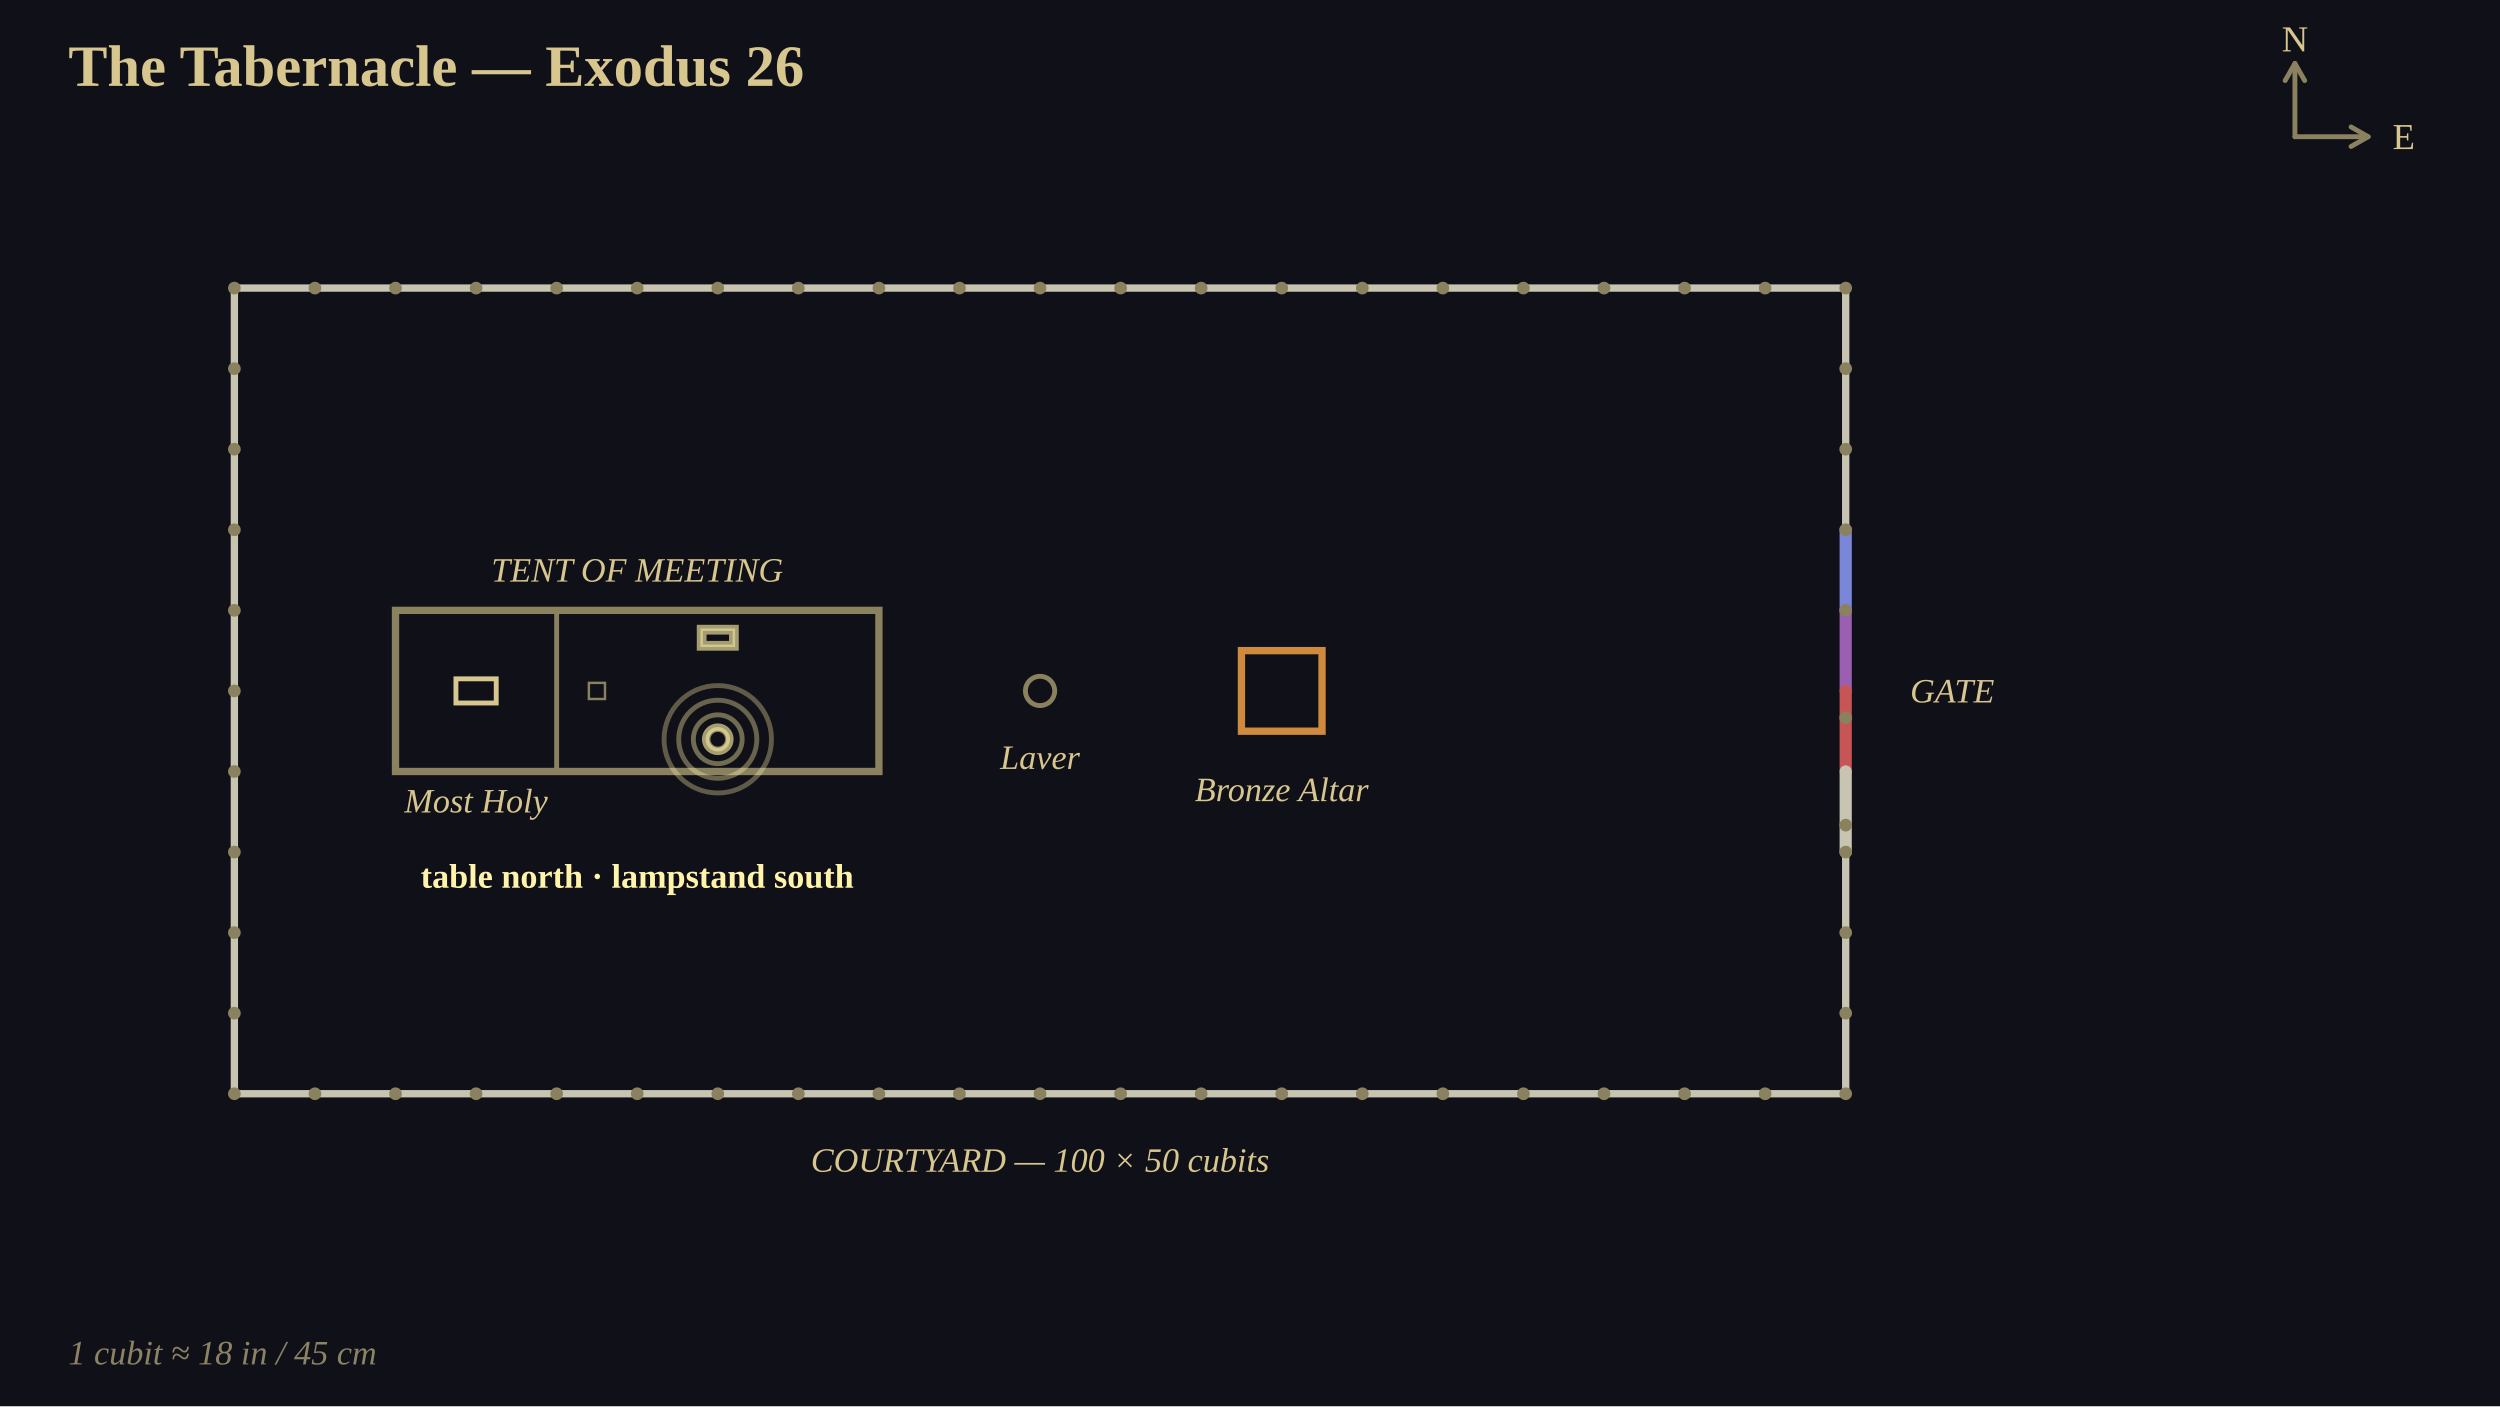
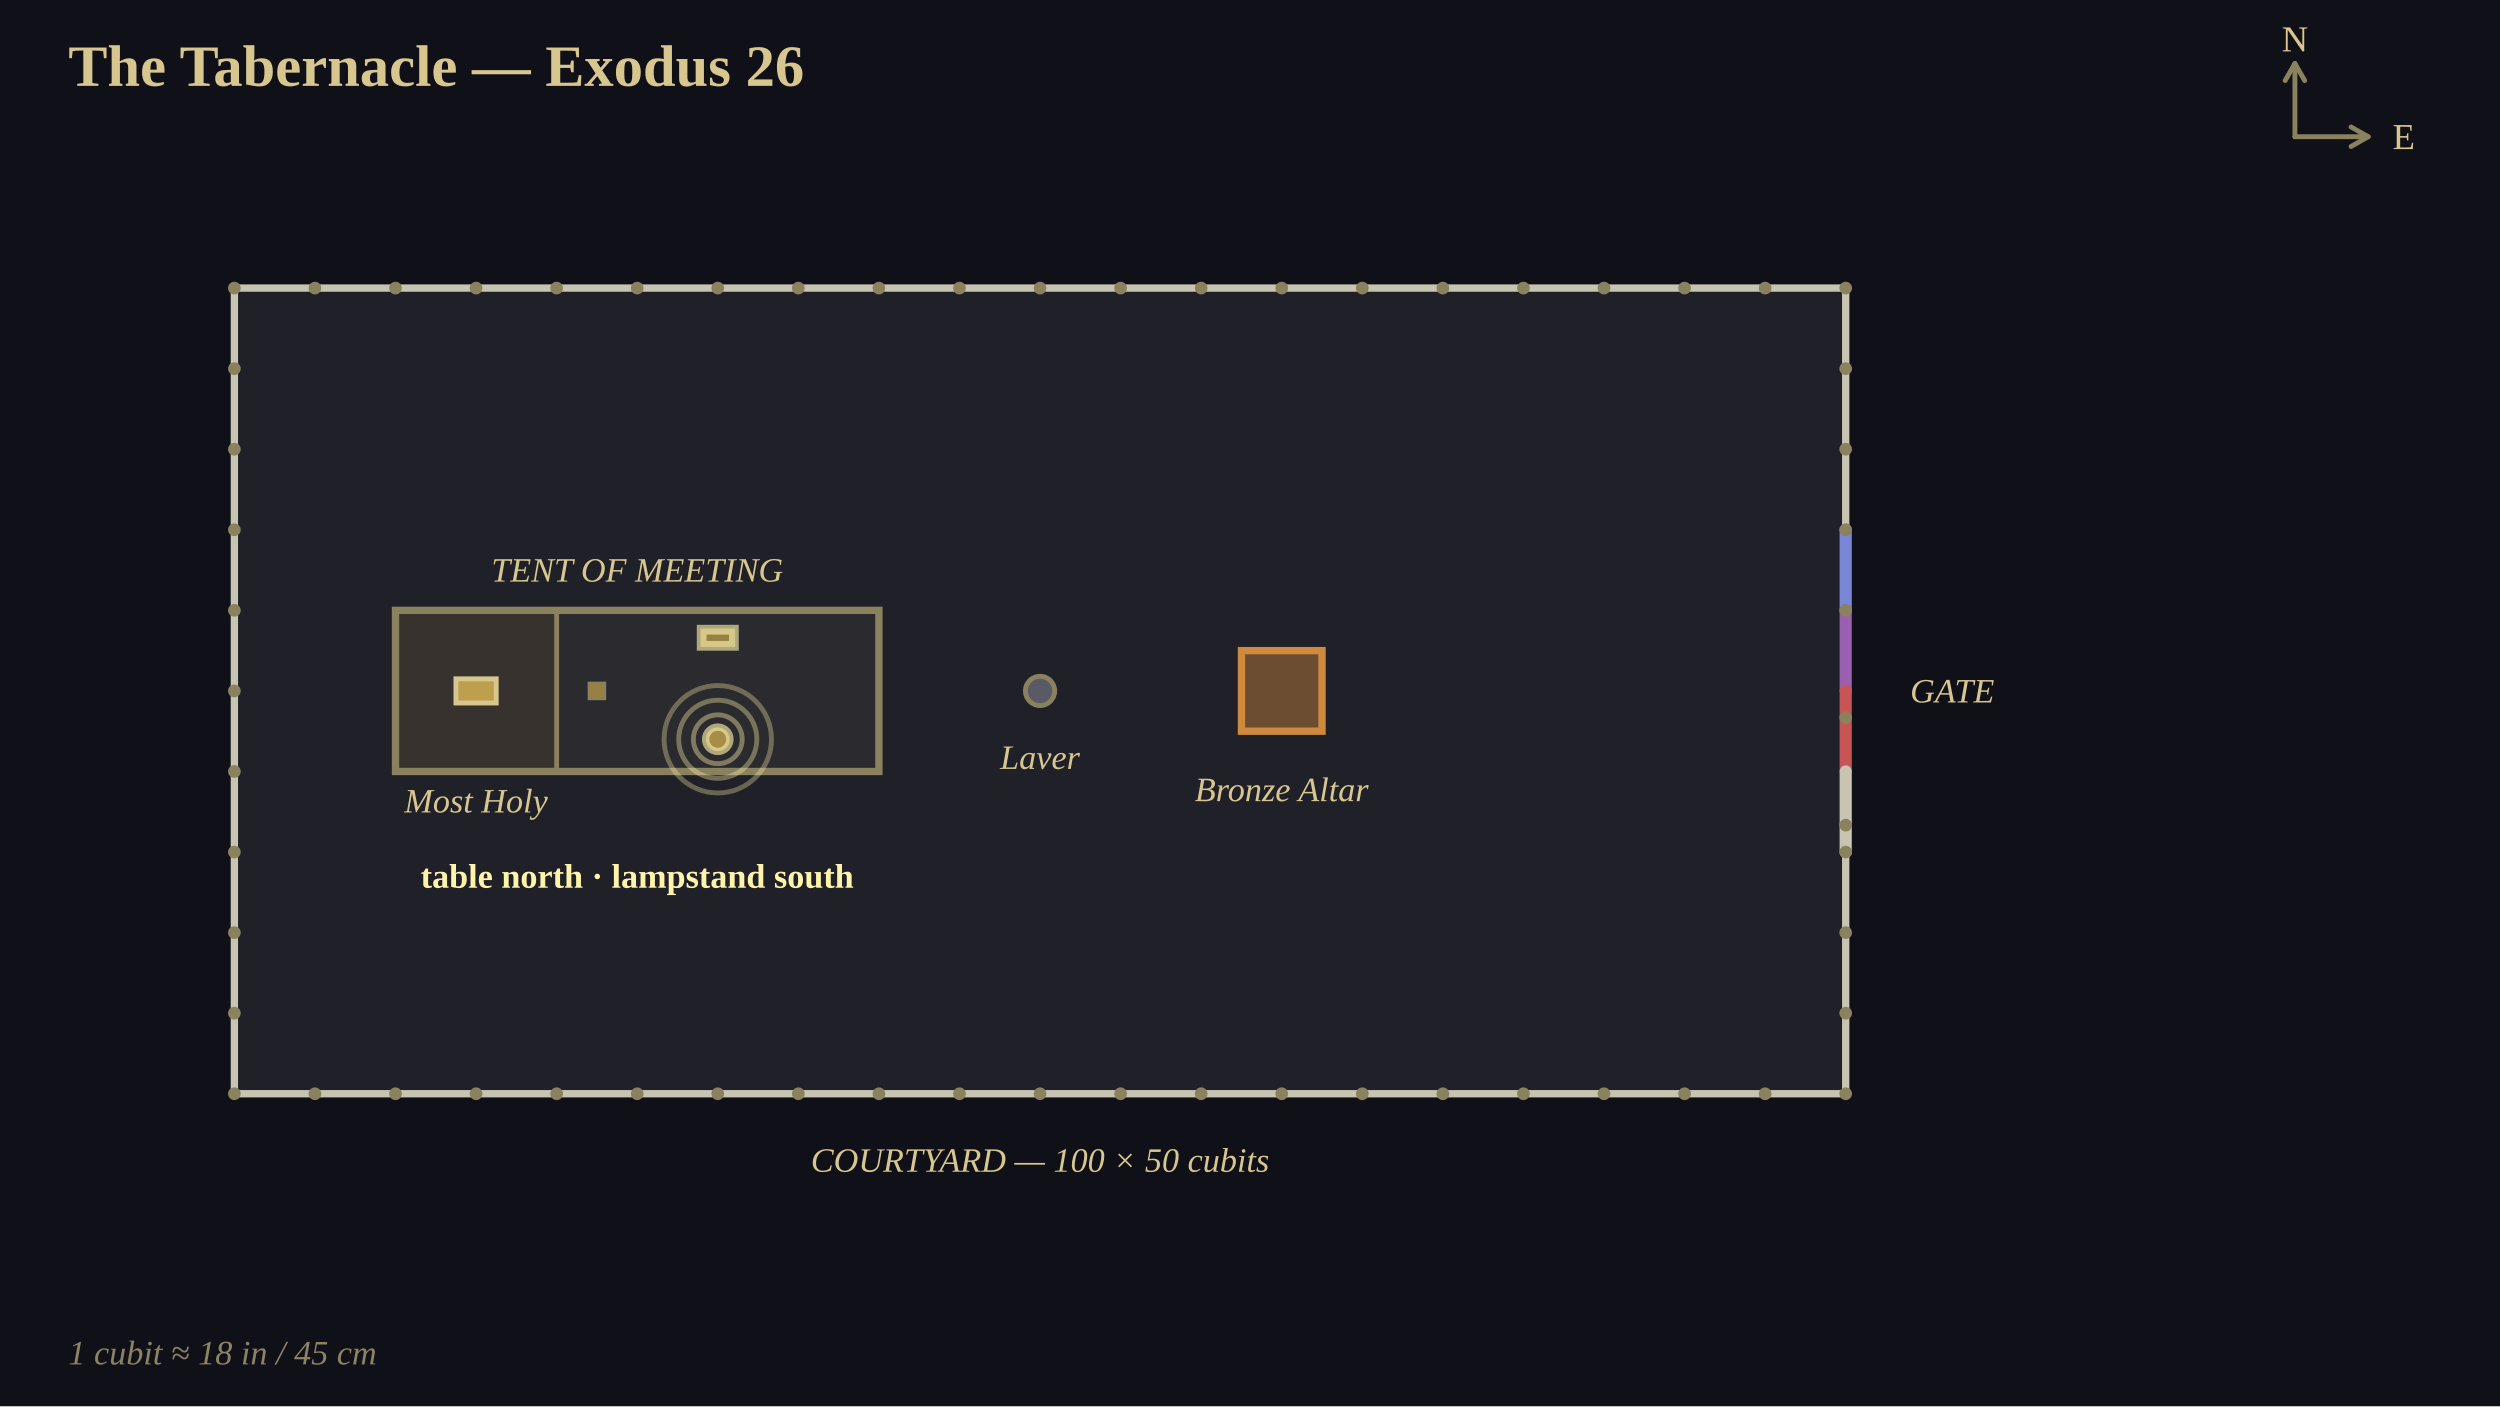
<svg xmlns="http://www.w3.org/2000/svg" viewBox="0 0 1024 576" width="1024" height="576" font-family="Georgia, 'Times New Roman', serif">
  <rect x="0" y="0" width="1024" height="576" fill="rgb(16,16,24)" />
+   <rect x="96" y="118" width="660" height="330" fill="rgb(32,32,41)" />
+   <rect x="162" y="250" width="198" height="66" fill="rgb(43,42,47)" />
+   <rect x="162" y="250" width="66" height="66" fill="rgb(55,50,45)" />
  <polyline points="96,118 756,118" stroke-linejoin="round" stroke-linecap="round" fill="none" stroke="rgb(200,196,178)" stroke-width="3" />
  <polyline points="96,448 756,448" stroke-linejoin="round" stroke-linecap="round" fill="none" stroke="rgb(200,196,178)" stroke-width="3" />
  <polyline points="96,118 96,448" stroke-linejoin="round" stroke-linecap="round" fill="none" stroke="rgb(200,196,178)" stroke-width="3" />
  <polyline points="756,118 756,217" stroke-linejoin="round" stroke-linecap="round" fill="none" stroke="rgb(200,196,178)" stroke-width="3" />
  <polyline points="756,349 756,448" stroke-linejoin="round" stroke-linecap="round" fill="none" stroke="rgb(200,196,178)" stroke-width="3" />
  <polyline points="756,217 756,250" stroke-linejoin="round" stroke-linecap="round" fill="none" stroke="rgb(122,134,216)" stroke-width="5" />
  <polyline points="756,250 756,283" stroke-linejoin="round" stroke-linecap="round" fill="none" stroke="rgb(154,95,176)" stroke-width="5" />
  <polyline points="756,283 756,316" stroke-linejoin="round" stroke-linecap="round" fill="none" stroke="rgb(200,85,85)" stroke-width="5" />
  <polyline points="756,316 756,349" stroke-linejoin="round" stroke-linecap="round" fill="none" stroke="rgb(200,196,178)" stroke-width="5" />
  <ellipse cx="96" cy="118" rx="2.6" ry="2.6" fill="rgb(138,129,95)" />
  <ellipse cx="129" cy="118" rx="2.6" ry="2.6" fill="rgb(138,129,95)" />
  <ellipse cx="162" cy="118" rx="2.6" ry="2.6" fill="rgb(138,129,95)" />
  <ellipse cx="195" cy="118" rx="2.6" ry="2.6" fill="rgb(138,129,95)" />
  <ellipse cx="228" cy="118" rx="2.6" ry="2.6" fill="rgb(138,129,95)" />
  <ellipse cx="261" cy="118" rx="2.6" ry="2.6" fill="rgb(138,129,95)" />
  <ellipse cx="294" cy="118" rx="2.6" ry="2.6" fill="rgb(138,129,95)" />
  <ellipse cx="327" cy="118" rx="2.6" ry="2.6" fill="rgb(138,129,95)" />
  <ellipse cx="360" cy="118" rx="2.6" ry="2.6" fill="rgb(138,129,95)" />
  <ellipse cx="393" cy="118" rx="2.6" ry="2.6" fill="rgb(138,129,95)" />
  <ellipse cx="426" cy="118" rx="2.6" ry="2.6" fill="rgb(138,129,95)" />
  <ellipse cx="459" cy="118" rx="2.6" ry="2.6" fill="rgb(138,129,95)" />
  <ellipse cx="492" cy="118" rx="2.6" ry="2.6" fill="rgb(138,129,95)" />
  <ellipse cx="525" cy="118" rx="2.6" ry="2.6" fill="rgb(138,129,95)" />
  <ellipse cx="558" cy="118" rx="2.6" ry="2.6" fill="rgb(138,129,95)" />
  <ellipse cx="591" cy="118" rx="2.6" ry="2.6" fill="rgb(138,129,95)" />
  <ellipse cx="624" cy="118" rx="2.6" ry="2.6" fill="rgb(138,129,95)" />
  <ellipse cx="657" cy="118" rx="2.6" ry="2.6" fill="rgb(138,129,95)" />
  <ellipse cx="690" cy="118" rx="2.6" ry="2.6" fill="rgb(138,129,95)" />
  <ellipse cx="723" cy="118" rx="2.6" ry="2.6" fill="rgb(138,129,95)" />
  <ellipse cx="756" cy="118" rx="2.6" ry="2.6" fill="rgb(138,129,95)" />
  <ellipse cx="96" cy="448" rx="2.6" ry="2.6" fill="rgb(138,129,95)" />
  <ellipse cx="129" cy="448" rx="2.6" ry="2.6" fill="rgb(138,129,95)" />
  <ellipse cx="162" cy="448" rx="2.6" ry="2.6" fill="rgb(138,129,95)" />
  <ellipse cx="195" cy="448" rx="2.6" ry="2.6" fill="rgb(138,129,95)" />
  <ellipse cx="228" cy="448" rx="2.6" ry="2.6" fill="rgb(138,129,95)" />
  <ellipse cx="261" cy="448" rx="2.6" ry="2.6" fill="rgb(138,129,95)" />
  <ellipse cx="294" cy="448" rx="2.6" ry="2.6" fill="rgb(138,129,95)" />
  <ellipse cx="327" cy="448" rx="2.6" ry="2.6" fill="rgb(138,129,95)" />
  <ellipse cx="360" cy="448" rx="2.6" ry="2.6" fill="rgb(138,129,95)" />
  <ellipse cx="393" cy="448" rx="2.6" ry="2.6" fill="rgb(138,129,95)" />
  <ellipse cx="426" cy="448" rx="2.6" ry="2.6" fill="rgb(138,129,95)" />
  <ellipse cx="459" cy="448" rx="2.6" ry="2.6" fill="rgb(138,129,95)" />
  <ellipse cx="492" cy="448" rx="2.6" ry="2.6" fill="rgb(138,129,95)" />
  <ellipse cx="525" cy="448" rx="2.6" ry="2.6" fill="rgb(138,129,95)" />
  <ellipse cx="558" cy="448" rx="2.6" ry="2.6" fill="rgb(138,129,95)" />
  <ellipse cx="591" cy="448" rx="2.6" ry="2.6" fill="rgb(138,129,95)" />
  <ellipse cx="624" cy="448" rx="2.6" ry="2.6" fill="rgb(138,129,95)" />
  <ellipse cx="657" cy="448" rx="2.6" ry="2.6" fill="rgb(138,129,95)" />
  <ellipse cx="690" cy="448" rx="2.6" ry="2.6" fill="rgb(138,129,95)" />
  <ellipse cx="723" cy="448" rx="2.6" ry="2.6" fill="rgb(138,129,95)" />
  <ellipse cx="756" cy="448" rx="2.6" ry="2.6" fill="rgb(138,129,95)" />
  <ellipse cx="96" cy="151" rx="2.6" ry="2.6" fill="rgb(138,129,95)" />
  <ellipse cx="96" cy="184" rx="2.6" ry="2.6" fill="rgb(138,129,95)" />
  <ellipse cx="96" cy="217" rx="2.6" ry="2.6" fill="rgb(138,129,95)" />
  <ellipse cx="96" cy="250" rx="2.6" ry="2.6" fill="rgb(138,129,95)" />
  <ellipse cx="96" cy="283" rx="2.6" ry="2.6" fill="rgb(138,129,95)" />
  <ellipse cx="96" cy="316" rx="2.6" ry="2.6" fill="rgb(138,129,95)" />
  <ellipse cx="96" cy="349" rx="2.6" ry="2.6" fill="rgb(138,129,95)" />
  <ellipse cx="96" cy="382" rx="2.6" ry="2.6" fill="rgb(138,129,95)" />
  <ellipse cx="96" cy="415" rx="2.6" ry="2.6" fill="rgb(138,129,95)" />
  <ellipse cx="756" cy="151" rx="2.6" ry="2.6" fill="rgb(138,129,95)" />
  <ellipse cx="756" cy="184" rx="2.6" ry="2.6" fill="rgb(138,129,95)" />
  <ellipse cx="756" cy="217" rx="2.6" ry="2.6" fill="rgb(138,129,95)" />
  <ellipse cx="756" cy="250" rx="2.6" ry="2.6" fill="rgb(138,129,95)" />
  <ellipse cx="756" cy="294.02" rx="2.6" ry="2.6" fill="rgb(138,129,95)" />
  <ellipse cx="756" cy="337.98" rx="2.6" ry="2.6" fill="rgb(138,129,95)" />
  <ellipse cx="756" cy="349" rx="2.6" ry="2.6" fill="rgb(138,129,95)" />
  <ellipse cx="756" cy="382" rx="2.6" ry="2.6" fill="rgb(138,129,95)" />
  <ellipse cx="756" cy="415" rx="2.6" ry="2.6" fill="rgb(138,129,95)" />
  <rect x="162" y="250" width="198" height="66" fill="none" stroke="rgb(138,129,95)" stroke-width="3" />
  <polyline points="228,250 228,316" stroke-linejoin="round" stroke-linecap="round" fill="none" stroke="rgb(138,129,95)" stroke-width="2" />
-   <rect x="186.75" y="278.05" width="16.5" height="9.9" fill="none" stroke="rgb(216,198,143)" stroke-width="2" />
-   <rect x="241.2" y="279.7" width="6.6" height="6.6" fill="none" stroke="rgb(138,129,95)" stroke-width="1" />
-   <rect x="287.4" y="257.92" width="13.2" height="6.6" fill="none" stroke="rgb(138,129,95)" stroke-width="1" />
-   <ellipse cx="294" cy="302.8" rx="4" ry="4" fill="none" stroke="rgb(138,129,95)" stroke-width="2" />
-   <ellipse cx="426" cy="283" rx="6" ry="6" fill="none" stroke="rgb(138,129,95)" stroke-width="2" />
-   <rect x="508.5" y="266.5" width="33" height="33" fill="none" stroke="rgb(208,138,62)" stroke-width="3" />
+   <rect x="186.75" y="278.05" width="16.5" height="9.9" fill="rgb(190,159,78)" stroke="rgb(216,198,143)" stroke-width="2" />
+   <rect x="241.2" y="279.7" width="6.6" height="6.6" fill="rgb(151,128,68)" stroke="rgb(138,129,95)" stroke-width="1" />
+   <rect x="287.4" y="257.92" width="13.2" height="6.6" fill="rgb(151,128,68)" stroke="rgb(138,129,95)" stroke-width="1" />
+   <ellipse cx="294" cy="302.8" rx="4.4" ry="4.4" fill="rgb(167,141,72)" stroke="rgb(138,129,95)" stroke-width="1" />
+   <ellipse cx="426" cy="283" rx="6" ry="6" fill="rgb(89,90,101)" stroke="rgb(138,129,95)" stroke-width="2" />
+   <rect x="508.5" y="266.5" width="33" height="33" fill="rgb(109,77,49)" stroke="rgb(208,138,62)" stroke-width="3" />
  <text x="261" y="233.5" font-size="14" text-anchor="middle" dominant-baseline="central" fill="rgb(216,198,143)" font-family="Georgia, 'Times New Roman', serif" font-style="italic">TENT OF MEETING</text>
  <text x="195" y="323.92" font-size="14" text-anchor="middle" dominant-baseline="text-before-edge" fill="rgb(216,198,143)" font-family="Georgia, 'Times New Roman', serif" font-style="italic">Most Holy</text>
  <text x="525" y="319.3" font-size="14" text-anchor="middle" dominant-baseline="text-before-edge" fill="rgb(216,198,143)" font-family="Georgia, 'Times New Roman', serif" font-style="italic">Bronze Altar</text>
  <text x="426" y="306.1" font-size="14" text-anchor="middle" dominant-baseline="text-before-edge" fill="rgb(216,198,143)" font-family="Georgia, 'Times New Roman', serif" font-style="italic">Laver</text>
  <text x="782.4" y="283" font-size="14" text-anchor="start" dominant-baseline="central" fill="rgb(216,198,143)" font-family="Georgia, 'Times New Roman', serif" font-style="italic">GATE</text>
  <text x="426" y="471.1" font-size="14" text-anchor="middle" dominant-baseline="text-before-edge" fill="rgb(216,198,143)" font-family="Georgia, 'Times New Roman', serif" font-style="italic">COURTYARD  —  100 × 50 cubits</text>
  <polyline points="940,56 940,26" stroke-linejoin="round" stroke-linecap="round" fill="none" stroke="rgb(138,129,95)" stroke-width="2" />
  <polyline points="936,33 940,26 944,33" stroke-linejoin="round" stroke-linecap="round" fill="none" stroke="rgb(138,129,95)" stroke-width="2" />
  <polyline points="940,56 970,56" stroke-linejoin="round" stroke-linecap="round" fill="none" stroke="rgb(138,129,95)" stroke-width="2" />
  <polyline points="963,52 970,56 963,60" stroke-linejoin="round" stroke-linecap="round" fill="none" stroke="rgb(138,129,95)" stroke-width="2" />
  <text x="940" y="16" font-size="15" text-anchor="middle" dominant-baseline="central" fill="rgb(216,198,143)" font-family="Georgia, 'Times New Roman', serif">N</text>
  <text x="980" y="56" font-size="15" text-anchor="start" dominant-baseline="central" fill="rgb(216,198,143)" font-family="Georgia, 'Times New Roman', serif">E</text>
  <text x="28" y="20" font-size="24" text-anchor="start" dominant-baseline="text-before-edge" fill="rgb(216,198,143)" font-family="Georgia, 'Times New Roman', serif" font-weight="bold">The Tabernacle — Exodus 26</text>
  <text x="28" y="550" font-size="14" text-anchor="start" dominant-baseline="text-before-edge" fill="rgb(140,130,100)" font-family="Georgia, 'Times New Roman', serif" font-style="italic">1 cubit ≈ 18 in / 45 cm</text>
  <text x="261" y="358.9" font-size="14" text-anchor="middle" dominant-baseline="central" fill="rgb(255,244,170)" font-family="Georgia, 'Times New Roman', serif" font-weight="bold">table north · lampstand south</text>
  <g opacity="0.62">
    <rect x="287.4" y="257.92" width="13.2" height="6.6" fill="none" stroke="rgb(255,244,170)" stroke-width="4" />
    <ellipse cx="294" cy="302.8" rx="5" ry="5" fill="none" stroke="rgb(255,244,170)" stroke-width="3" />
    <ellipse cx="294" cy="302.8" rx="10" ry="10" fill="none" stroke="rgb(255,244,170)" stroke-width="2" stroke-opacity="0.647" />
    <ellipse cx="294" cy="302.8" rx="16" ry="16" fill="none" stroke="rgb(255,244,170)" stroke-width="2" stroke-opacity="0.588" />
    <ellipse cx="294" cy="302.8" rx="22" ry="22" fill="none" stroke="rgb(255,244,170)" stroke-width="2" stroke-opacity="0.529" />
  </g>
</svg>
